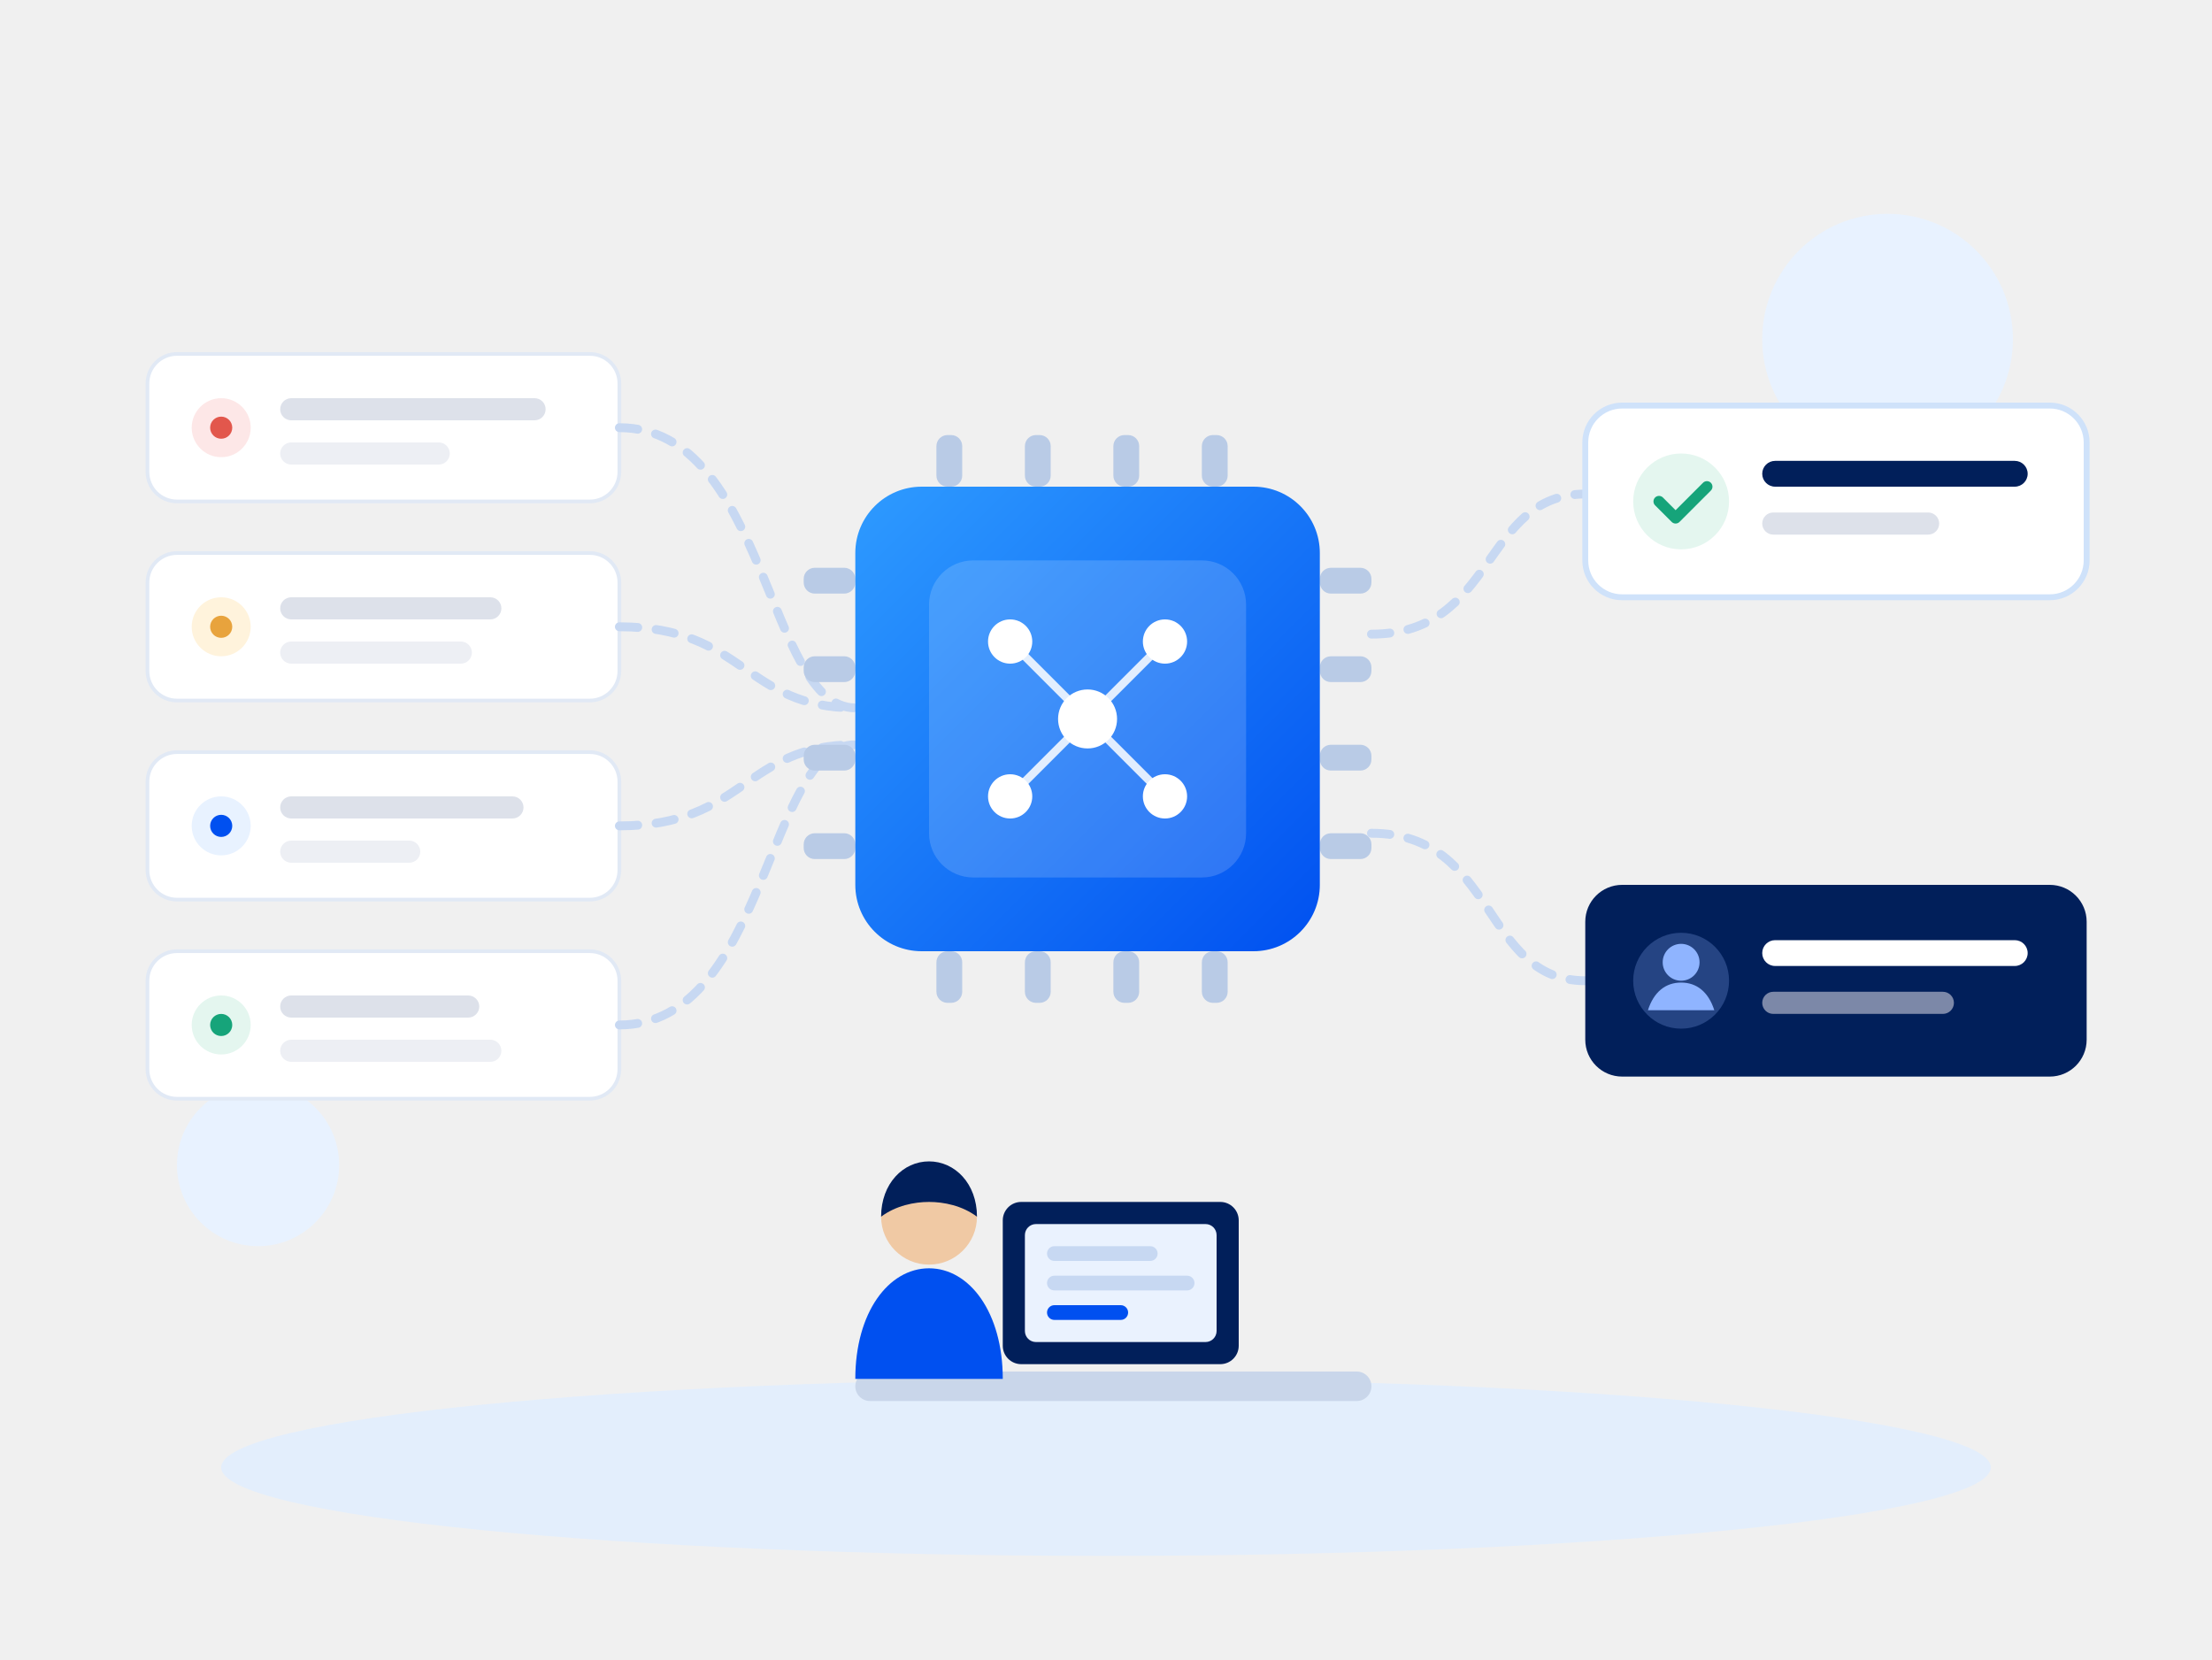
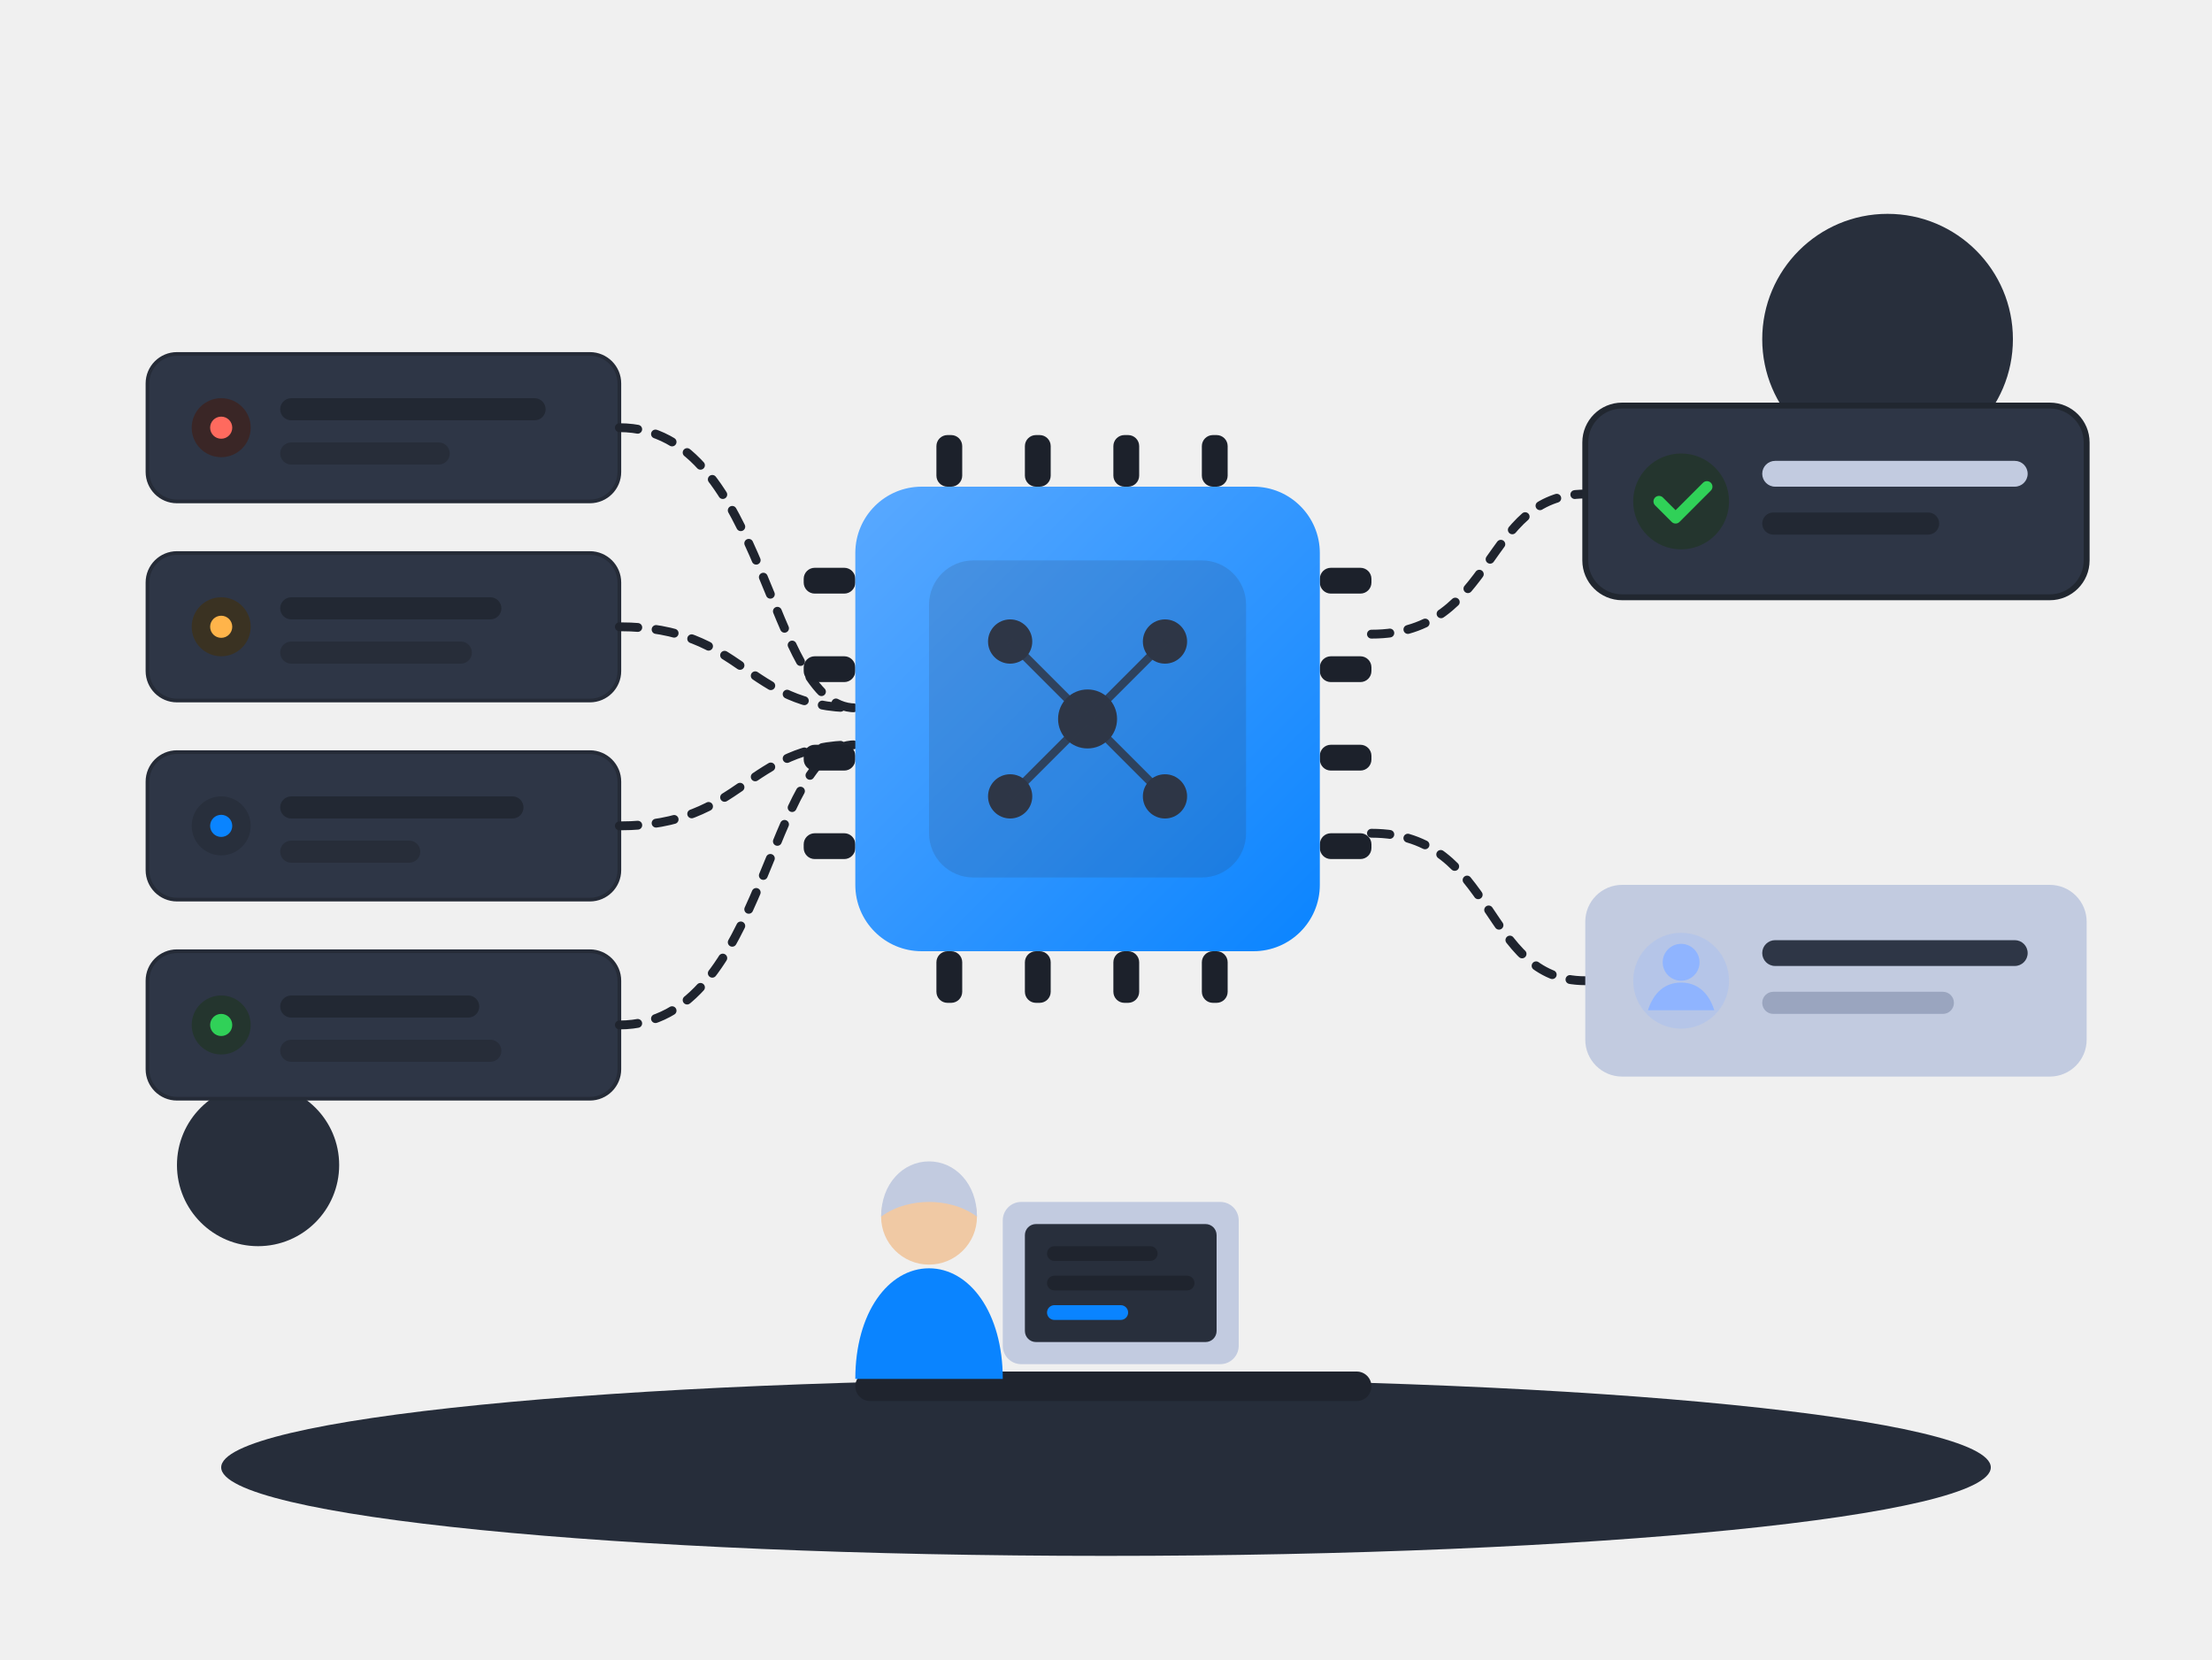
<svg xmlns="http://www.w3.org/2000/svg" viewBox="0 0 600 450" role="img" aria-label="Automation engine triaging tickets, with an engineer reviewing the queue">
  <defs>
    <linearGradient id="chip" x1="0" y1="0" x2="1" y2="1">
-       <stop offset="0" stop-color="#2E9BFF" />
-       <stop offset="1" stop-color="#0050F0" />
+       <stop offset="0" stop-color="#5AA9FF" />
+       <stop offset="1" stop-color="#0A84FF" />
    </linearGradient>
  </defs>
-   <ellipse cx="300" cy="398" rx="240" ry="24" fill="#E3EEFC" />
-   <circle cx="512" cy="92" r="34" fill="#E8F2FF" />
-   <circle cx="70" cy="316" r="22" fill="#E8F2FF" />
+   <ellipse cx="300" cy="398" rx="240" ry="24" fill="#262D3A" />
+   <circle cx="512" cy="92" r="34" fill="#282F3C" />
+   <circle cx="70" cy="316" r="22" fill="#282F3C" />
  <g>
-     <rect x="40" y="96" width="128" height="40" rx="8" fill="#fff" stroke="#E1E9F5" />
-     <circle cx="60" cy="116" r="8" fill="#FDE7E7" />
-     <circle cx="60" cy="116" r="3" fill="#E2574C" />
-     <rect x="76" y="108" width="72" height="6" rx="3" fill="#DDE1EA" />
-     <rect x="76" y="120" width="46" height="6" rx="3" fill="#EDEFF4" />
-     <rect x="40" y="150" width="128" height="40" rx="8" fill="#fff" stroke="#E1E9F5" />
-     <circle cx="60" cy="170" r="8" fill="#FFF3DC" />
-     <circle cx="60" cy="170" r="3" fill="#E8A33D" />
-     <rect x="76" y="162" width="60" height="6" rx="3" fill="#DDE1EA" />
-     <rect x="76" y="174" width="52" height="6" rx="3" fill="#EDEFF4" />
-     <rect x="40" y="204" width="128" height="40" rx="8" fill="#fff" stroke="#E1E9F5" />
-     <circle cx="60" cy="224" r="8" fill="#E8F2FF" />
-     <circle cx="60" cy="224" r="3" fill="#0050F0" />
-     <rect x="76" y="216" width="66" height="6" rx="3" fill="#DDE1EA" />
-     <rect x="76" y="228" width="38" height="6" rx="3" fill="#EDEFF4" />
-     <rect x="40" y="258" width="128" height="40" rx="8" fill="#fff" stroke="#E1E9F5" />
-     <circle cx="60" cy="278" r="8" fill="#E4F6EF" />
-     <circle cx="60" cy="278" r="3" fill="#16A47A" />
-     <rect x="76" y="270" width="54" height="6" rx="3" fill="#DDE1EA" />
-     <rect x="76" y="282" width="60" height="6" rx="3" fill="#EDEFF4" />
+     <rect x="40" y="96" width="128" height="40" rx="8" fill="#2E3646" stroke="#252B37" />
+     <circle cx="60" cy="116" r="8" fill="#3A2626" />
+     <circle cx="60" cy="116" r="3" fill="#FF6A5E" />
+     <rect x="76" y="108" width="72" height="6" rx="3" fill="#222833" />
+     <rect x="76" y="120" width="46" height="6" rx="3" fill="#272D39" />
+     <rect x="40" y="150" width="128" height="40" rx="8" fill="#2E3646" stroke="#252B37" />
+     <circle cx="60" cy="170" r="8" fill="#3A3222" />
+     <circle cx="60" cy="170" r="3" fill="#FFB44A" />
+     <rect x="76" y="162" width="60" height="6" rx="3" fill="#222833" />
+     <rect x="76" y="174" width="52" height="6" rx="3" fill="#272D39" />
+     <rect x="40" y="204" width="128" height="40" rx="8" fill="#2E3646" stroke="#252B37" />
+     <circle cx="60" cy="224" r="8" fill="#282F3C" />
+     <circle cx="60" cy="224" r="3" fill="#0A84FF" />
+     <rect x="76" y="216" width="66" height="6" rx="3" fill="#222833" />
+     <rect x="76" y="228" width="38" height="6" rx="3" fill="#272D39" />
+     <rect x="40" y="258" width="128" height="40" rx="8" fill="#2E3646" stroke="#252B37" />
+     <circle cx="60" cy="278" r="8" fill="#24352E" />
+     <circle cx="60" cy="278" r="3" fill="#30D158" />
+     <rect x="76" y="270" width="54" height="6" rx="3" fill="#222833" />
+     <rect x="76" y="282" width="60" height="6" rx="3" fill="#272D39" />
  </g>
-   <path d="M168 116c40 0 40 76 64 76" fill="none" stroke="#C7D8F2" stroke-width="2.4" stroke-dasharray="5 5" stroke-linecap="round" />
-   <path d="M168 170c34 0 34 22 64 22" fill="none" stroke="#C7D8F2" stroke-width="2.4" stroke-dasharray="5 5" stroke-linecap="round" />
-   <path d="M168 224c34 0 34-22 64-22" fill="none" stroke="#C7D8F2" stroke-width="2.4" stroke-dasharray="5 5" stroke-linecap="round" />
-   <path d="M168 278c40 0 40-76 64-76" fill="none" stroke="#C7D8F2" stroke-width="2.4" stroke-dasharray="5 5" stroke-linecap="round" />
+   <path d="M168 116c40 0 40 76 64 76" fill="none" stroke="#1F242E" stroke-width="2.4" stroke-dasharray="5 5" stroke-linecap="round" />
+   <path d="M168 170c34 0 34 22 64 22" fill="none" stroke="#1F242E" stroke-width="2.4" stroke-dasharray="5 5" stroke-linecap="round" />
+   <path d="M168 224c34 0 34-22 64-22" fill="none" stroke="#1F242E" stroke-width="2.4" stroke-dasharray="5 5" stroke-linecap="round" />
+   <path d="M168 278c40 0 40-76 64-76" fill="none" stroke="#1F242E" stroke-width="2.4" stroke-dasharray="5 5" stroke-linecap="round" />
  <g transform="translate(232 132)">
-     <g fill="#B9CBE6">
+     <g fill="#1C212B">
      <rect x="-14" y="22" width="14" height="7" rx="3" />
      <rect x="-14" y="46" width="14" height="7" rx="3" />
      <rect x="-14" y="70" width="14" height="7" rx="3" />
      <rect x="-14" y="94" width="14" height="7" rx="3" />
      <rect x="126" y="22" width="14" height="7" rx="3" />
      <rect x="126" y="46" width="14" height="7" rx="3" />
      <rect x="126" y="70" width="14" height="7" rx="3" />
      <rect x="126" y="94" width="14" height="7" rx="3" />
      <rect x="22" y="-14" width="7" height="14" rx="3" />
      <rect x="46" y="-14" width="7" height="14" rx="3" />
      <rect x="70" y="-14" width="7" height="14" rx="3" />
      <rect x="94" y="-14" width="7" height="14" rx="3" />
      <rect x="22" y="126" width="7" height="14" rx="3" />
      <rect x="46" y="126" width="7" height="14" rx="3" />
      <rect x="70" y="126" width="7" height="14" rx="3" />
      <rect x="94" y="126" width="7" height="14" rx="3" />
    </g>
    <rect x="0" y="0" width="126" height="126" rx="18" fill="url(#chip)" />
-     <rect x="20" y="20" width="86" height="86" rx="12" fill="#fff" opacity=".16" />
-     <g fill="#fff">
+     <rect x="20" y="20" width="86" height="86" rx="12" fill="#2E3646" opacity=".16" />
+     <g fill="#2E3646">
      <circle cx="42" cy="42" r="6" />
      <circle cx="42" cy="84" r="6" />
      <circle cx="84" cy="42" r="6" />
      <circle cx="84" cy="84" r="6" />
      <circle cx="63" cy="63" r="8" />
    </g>
-     <g stroke="#fff" stroke-width="2.2" opacity=".85">
+     <g stroke="#2E3646" stroke-width="2.2" opacity=".85">
      <path d="M42 42l21 21M84 42L63 63M42 84l21-21M84 84L63 63" />
    </g>
  </g>
-   <path d="M372 172c34 0 30-38 58-38" fill="none" stroke="#C7D8F2" stroke-width="2.4" stroke-dasharray="5 5" stroke-linecap="round" />
-   <path d="M372 226c34 0 30 40 58 40" fill="none" stroke="#C7D8F2" stroke-width="2.4" stroke-dasharray="5 5" stroke-linecap="round" />
+   <path d="M372 172c34 0 30-38 58-38" fill="none" stroke="#1F242E" stroke-width="2.4" stroke-dasharray="5 5" stroke-linecap="round" />
+   <path d="M372 226c34 0 30 40 58 40" fill="none" stroke="#1F242E" stroke-width="2.4" stroke-dasharray="5 5" stroke-linecap="round" />
  <g transform="translate(430 110)">
-     <rect x="0" y="0" width="136" height="52" rx="10" fill="#fff" stroke="#CFE2FA" stroke-width="1.6" />
-     <circle cx="26" cy="26" r="13" fill="#E4F6EF" />
-     <path d="M20 26l4.5 4.5L33 22" fill="none" stroke="#16A47A" stroke-width="3" stroke-linecap="round" stroke-linejoin="round" />
-     <rect x="48" y="15" width="72" height="7" rx="3.5" fill="#011F5A" />
-     <rect x="48" y="29" width="48" height="6" rx="3" fill="#DDE1EA" />
+     <rect x="0" y="0" width="136" height="52" rx="10" fill="#2E3646" stroke="#212730" stroke-width="1.6" />
+     <circle cx="26" cy="26" r="13" fill="#24352E" />
+     <path d="M20 26l4.5 4.5L33 22" fill="none" stroke="#30D158" stroke-width="3" stroke-linecap="round" stroke-linejoin="round" />
+     <rect x="48" y="15" width="72" height="7" rx="3.5" fill="#C2CBE0" />
+     <rect x="48" y="29" width="48" height="6" rx="3" fill="#222833" />
  </g>
  <g transform="translate(430 240)">
-     <rect x="0" y="0" width="136" height="52" rx="10" fill="#011F5A" />
+     <rect x="0" y="0" width="136" height="52" rx="10" fill="#C2CBE0" />
    <circle cx="26" cy="26" r="13" fill="#8FB4FF" opacity=".25" />
    <circle cx="26" cy="21" r="5" fill="#8FB4FF" />
    <path d="M17 34c1.6-5 4.8-7.5 9-7.5s7.4 2.5 9 7.5z" fill="#8FB4FF" />
-     <rect x="48" y="15" width="72" height="7" rx="3.5" fill="#fff" />
-     <rect x="48" y="29" width="52" height="6" rx="3" fill="#7C88A8" />
+     <rect x="48" y="15" width="72" height="7" rx="3.5" fill="#2E3646" />
+     <rect x="48" y="29" width="52" height="6" rx="3" fill="#9AA5BF" />
  </g>
  <g transform="translate(238 296)">
-     <rect x="-6" y="76" width="140" height="8" rx="4" fill="#C9D6EA" />
-     <rect x="34" y="30" width="64" height="44" rx="5" fill="#011F5A" />
-     <rect x="40" y="36" width="52" height="32" rx="3" fill="#EAF2FE" />
-     <rect x="46" y="42" width="30" height="4" rx="2" fill="#C7D8F2" />
-     <rect x="46" y="50" width="40" height="4" rx="2" fill="#C7D8F2" />
-     <rect x="46" y="58" width="22" height="4" rx="2" fill="#0050F0" />
+     <rect x="-6" y="76" width="140" height="8" rx="4" fill="#1F242E" />
+     <rect x="34" y="30" width="64" height="44" rx="5" fill="#C2CBE0" />
+     <rect x="40" y="36" width="52" height="32" rx="3" fill="#282F3C" />
+     <rect x="46" y="42" width="30" height="4" rx="2" fill="#1F242E" />
+     <rect x="46" y="50" width="40" height="4" rx="2" fill="#1F242E" />
+     <rect x="46" y="58" width="22" height="4" rx="2" fill="#0A84FF" />
    <circle cx="14" cy="34" r="13" fill="#F0C9A4" />
-     <path d="M1 34c0-9 6-15 13-15s13 6 13 15c-4-3-9-4-13-4s-9 1-13 4z" fill="#011F5A" />
-     <path d="M-6 78c0-18 9-30 20-30s20 12 20 30z" fill="#0050F0" />
+     <path d="M1 34c0-9 6-15 13-15s13 6 13 15c-4-3-9-4-13-4s-9 1-13 4z" fill="#C2CBE0" />
+     <path d="M-6 78c0-18 9-30 20-30s20 12 20 30z" fill="#0A84FF" />
  </g>
</svg>
